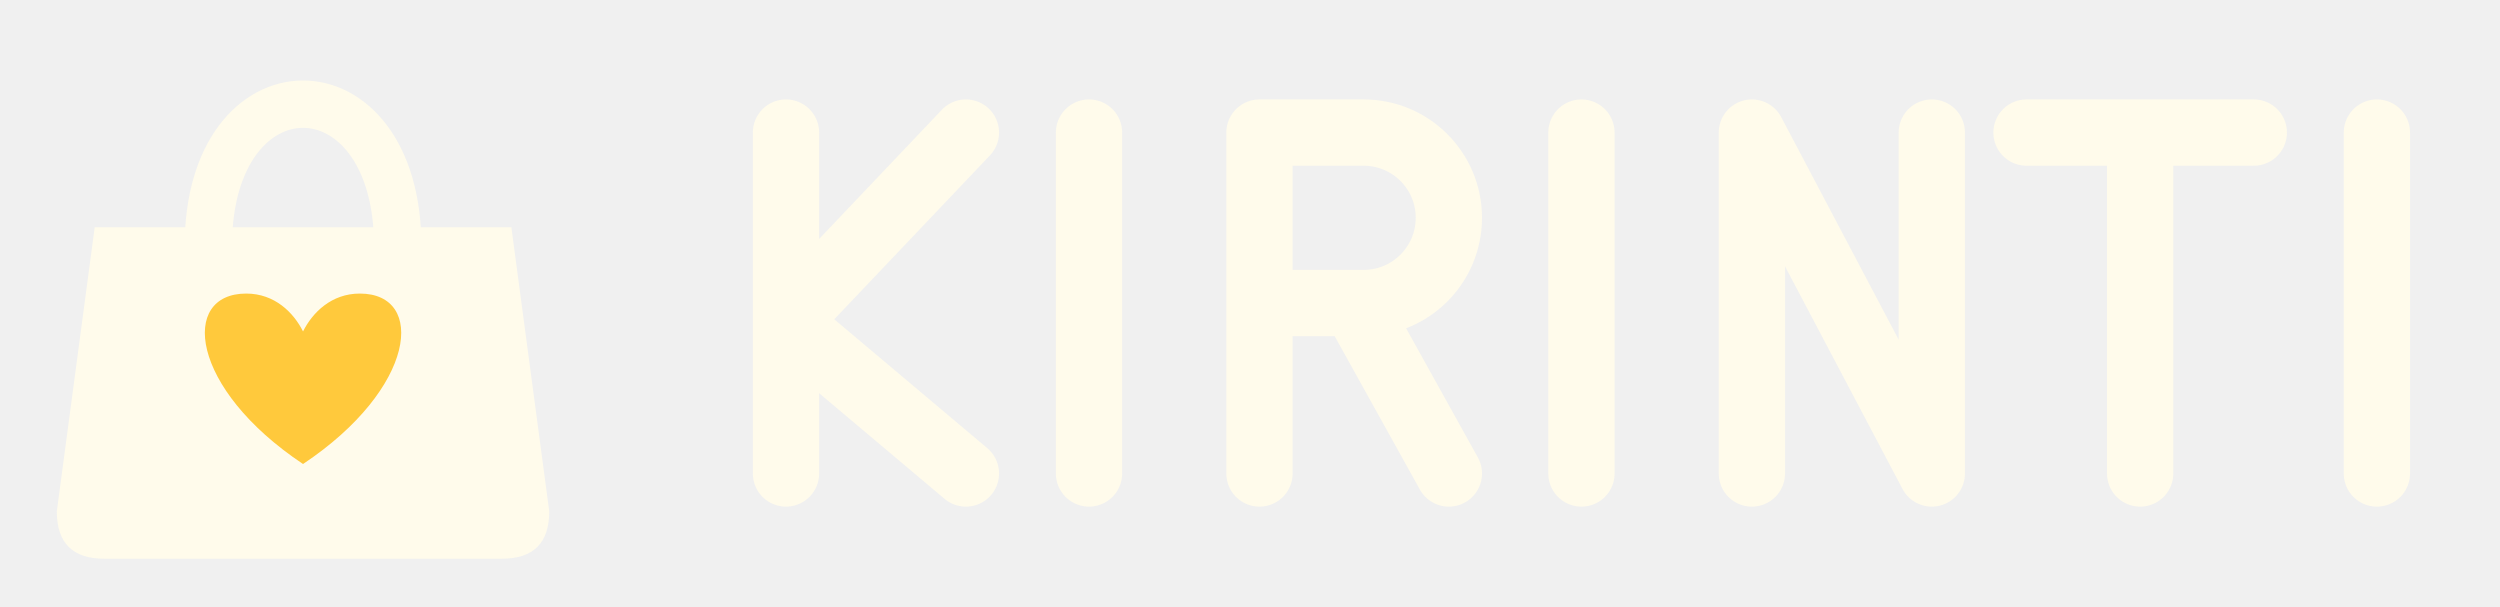
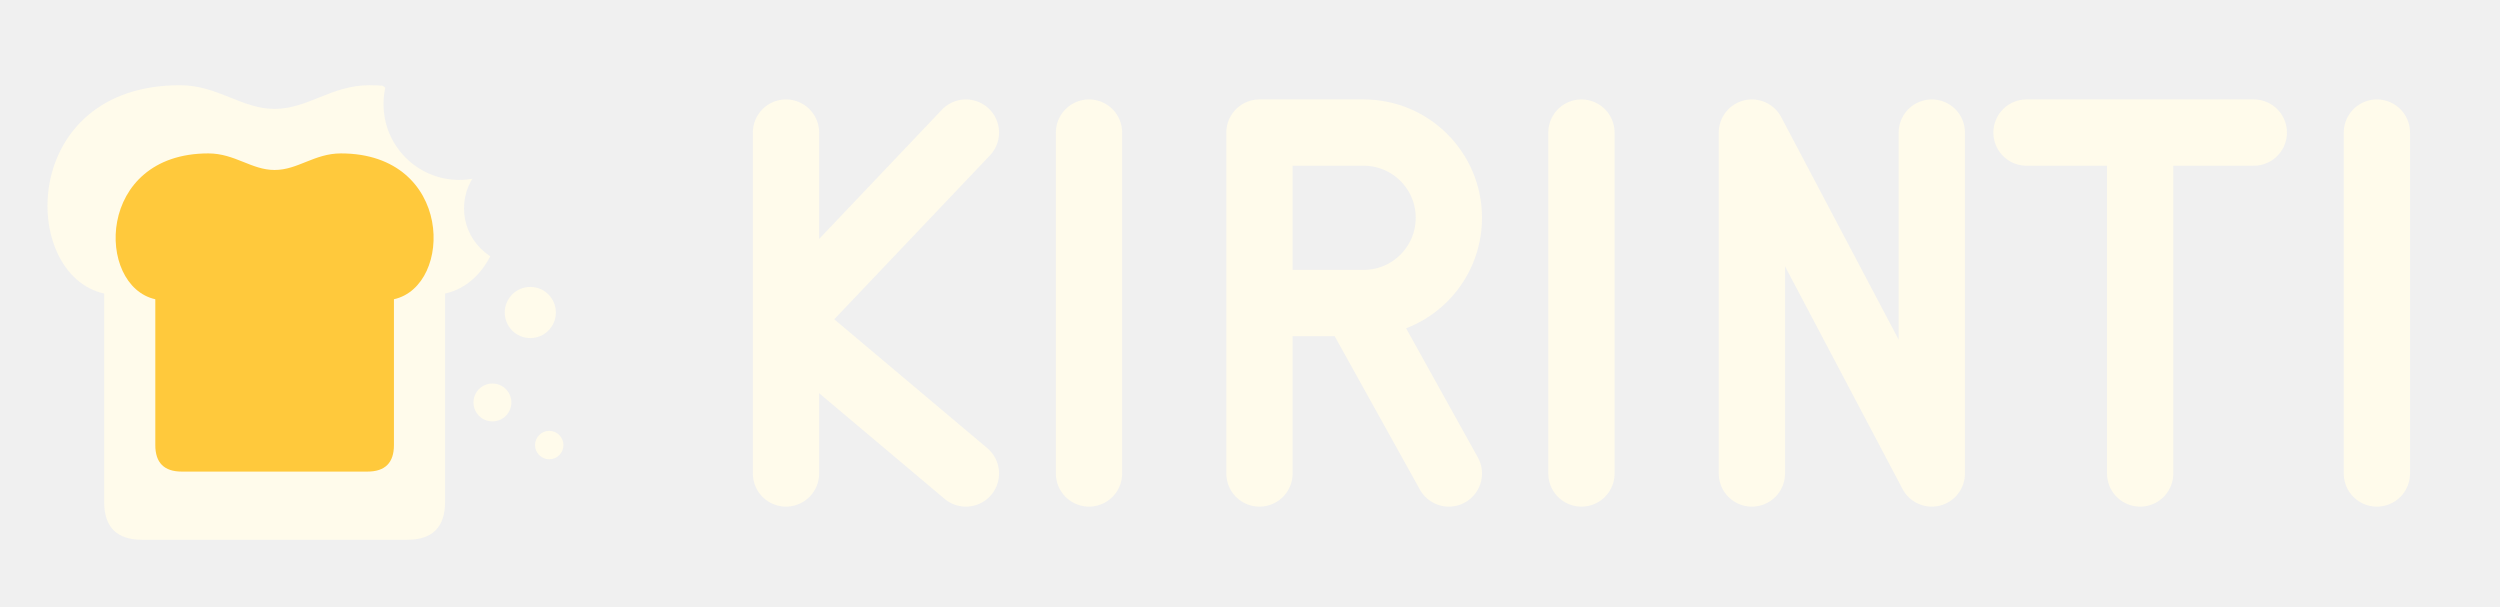
<svg xmlns="http://www.w3.org/2000/svg" viewBox="0 0 264 64">
-   <path d="M22 26C22 6 42 6 42 26" fill="none" stroke="#FFFBEB" stroke-width="5" stroke-linecap="round" />
-   <path d="M10 24H54L58 54Q58 59 53 59H11Q6 59 6 54Z" fill="#FFFBEB" />
-   <path d="M32 49C20 41 19 31 26 31C29 31 31 33 32 35C33 33 35 31 38 31C45 31 44 41 32 49Z" fill="#FFC93C" />
+   <defs>
+     <mask id="m">
+       <rect width="64" height="64" fill="#fff" />
+       <circle cx="51.5" cy="11" r="8" fill="#000" />
+       <circle cx="58" cy="22" r="6" fill="#000" />
+       <circle cx="46" cy="6" r="4" fill="#000" />
+     </mask>
+   </defs>
+   <g transform="translate(-3 0)">
+     <g mask="url(#m)">
+       <path d="M14 53V31C5 29 5 9 22 9C26 9 28.5 11.5 32 11.5C35.5 11.5 38 9 42 9C59 9 59 29 50 31V53Q50 57 46 57H18Q14 57 14 53Z" fill="#FFFBEB" />
+       <path d="M14 53V31C5 29 5 9 22 9C26 9 28.5 11.5 32 11.5C35.5 11.5 38 9 42 9C59 9 59 29 50 31V53Q50 57 46 57H18Q14 57 14 53Z" fill="#FFC93C" transform="translate(32 33) scale(.7) translate(-32 -33)" />
+     </g>
+     <circle cx="59" cy="33" r="2.7" fill="#FFFBEB" />
+     <circle cx="55" cy="42.5" r="2" fill="#FFFBEB" />
+     <circle cx="61" cy="47" r="1.5" fill="#FFFBEB" />
+   </g>
  <g fill="none" stroke="#FFFBEB" stroke-width="7" stroke-linecap="round" stroke-linejoin="round">
    <path d="M83 14V50M102 14L83 34L102 50" />
    <path d="M115 14V50" />
    <path d="M133 14V50M133 14H144a9 9 0 0 1 0 18H133M143 32L153 50" />
    <path d="M167 14V50" />
    <path d="M185 50V14L204 50V14" />
    <path d="M214 14H238M226 14V50" />
    <path d="M251 14V50" />
  </g>
</svg>
